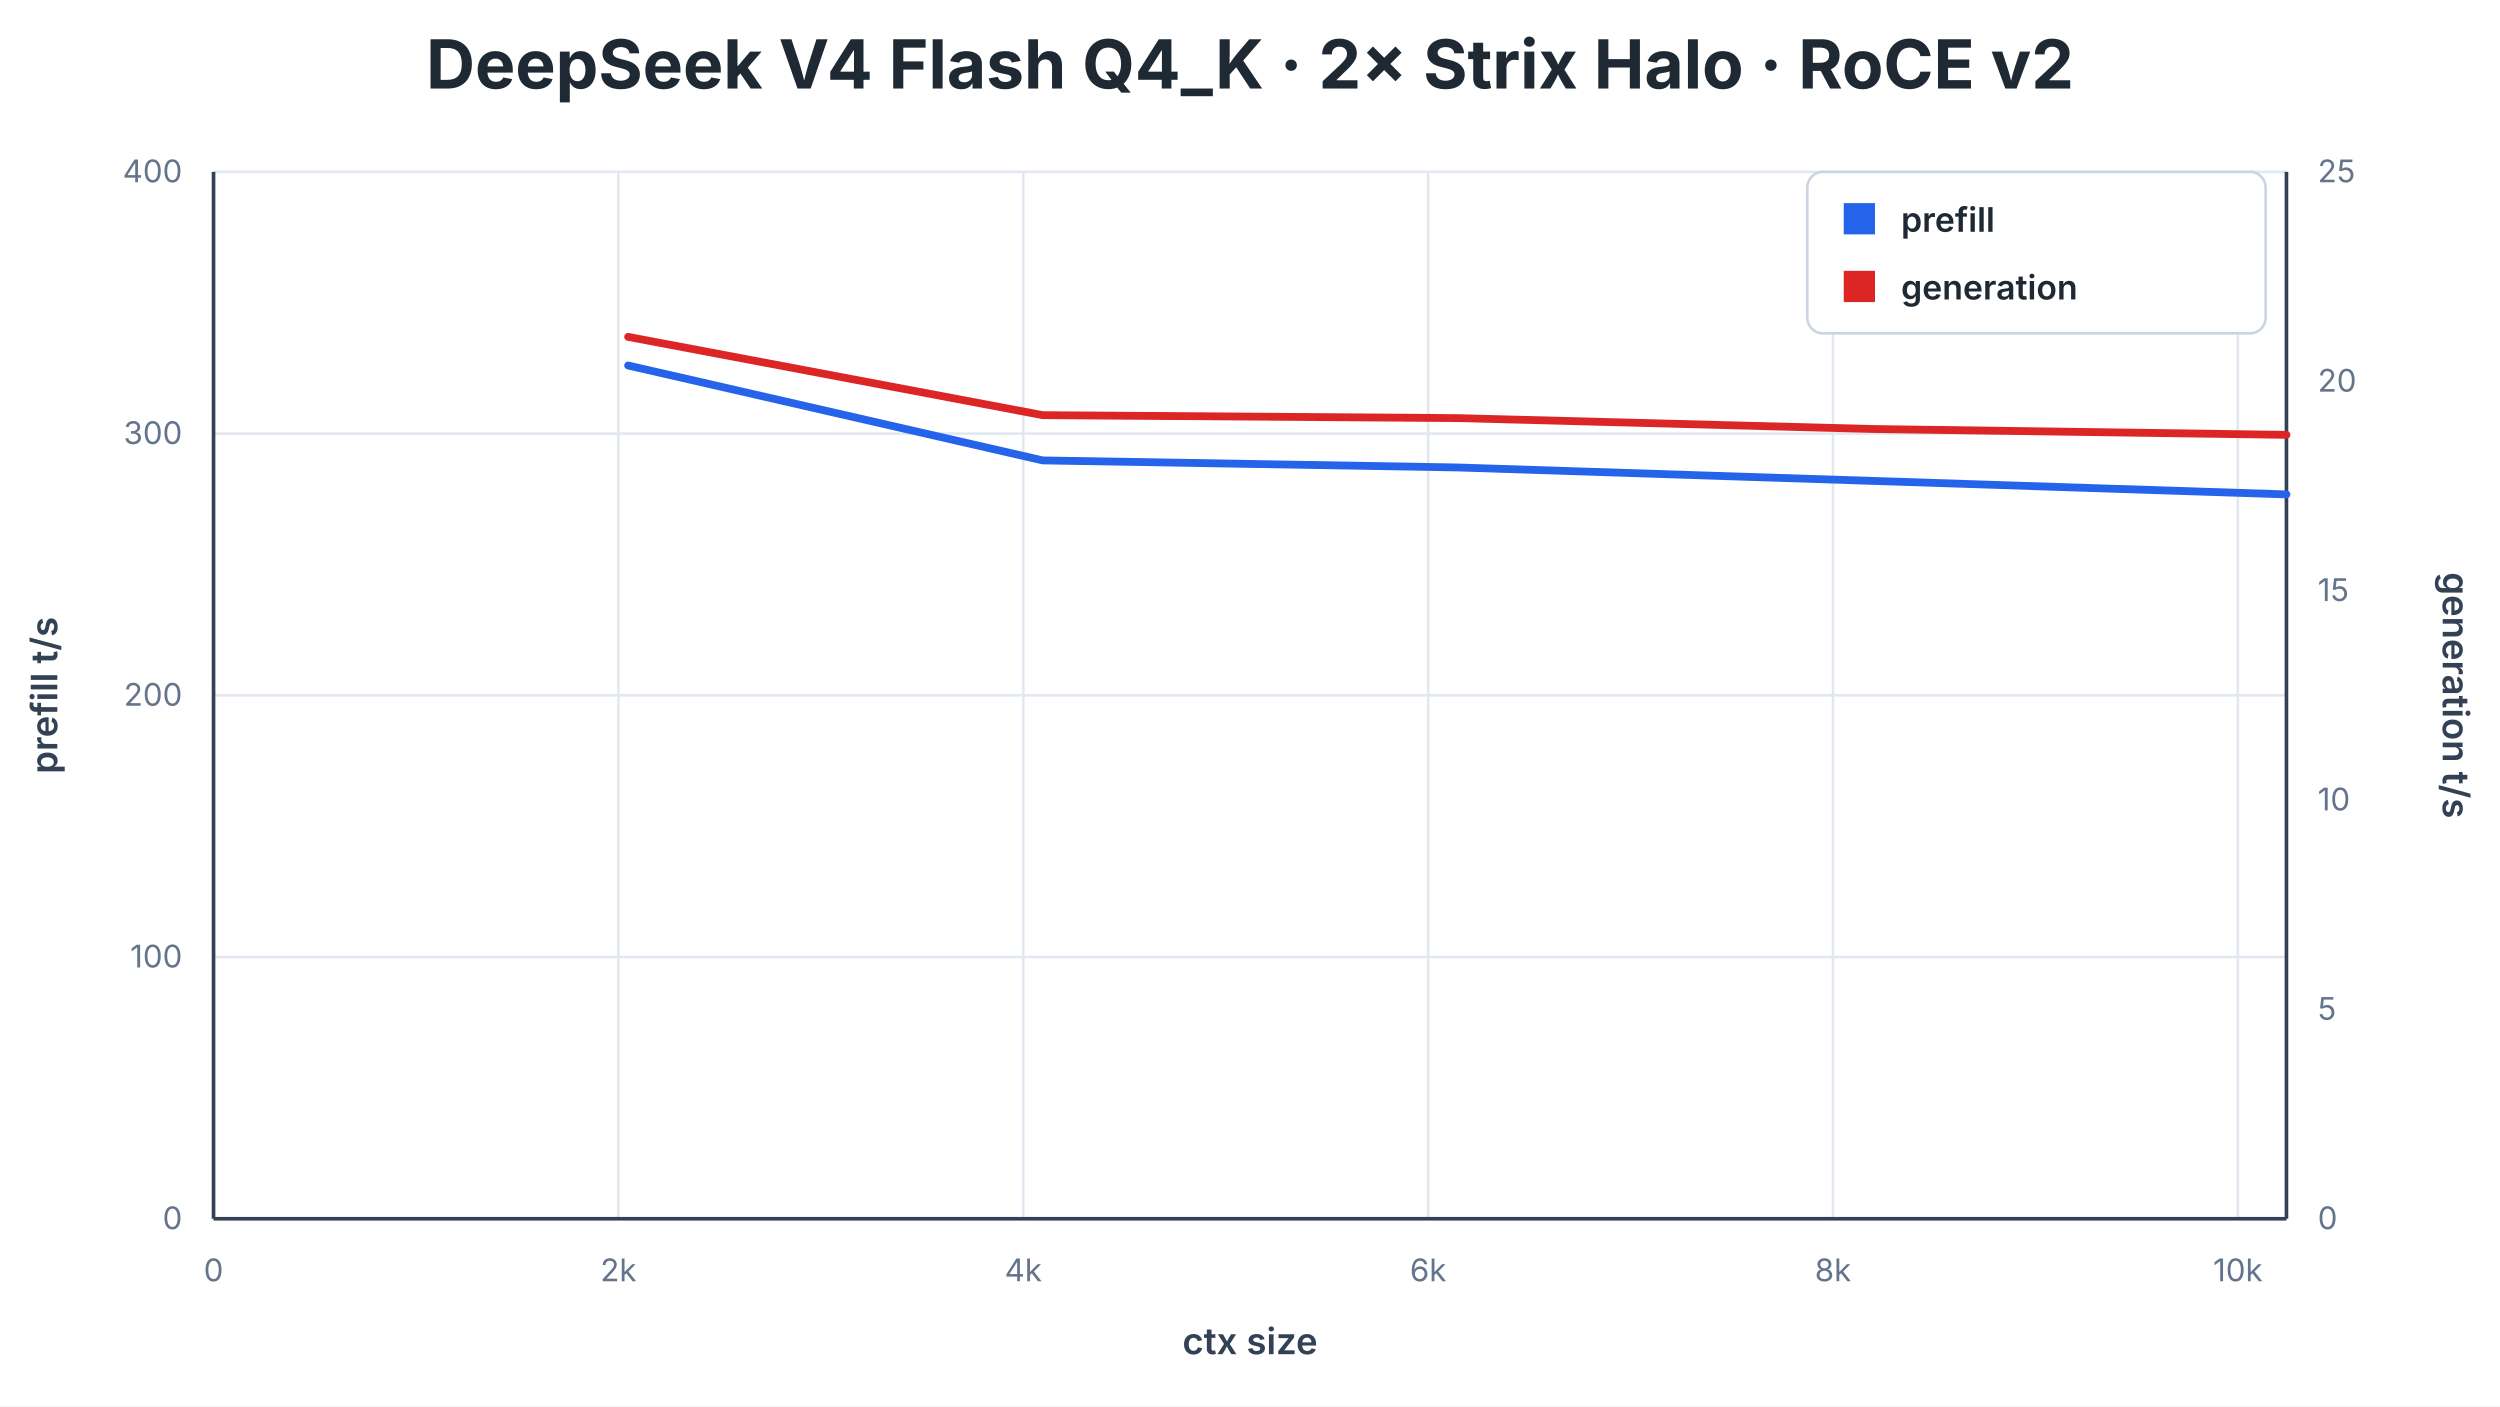
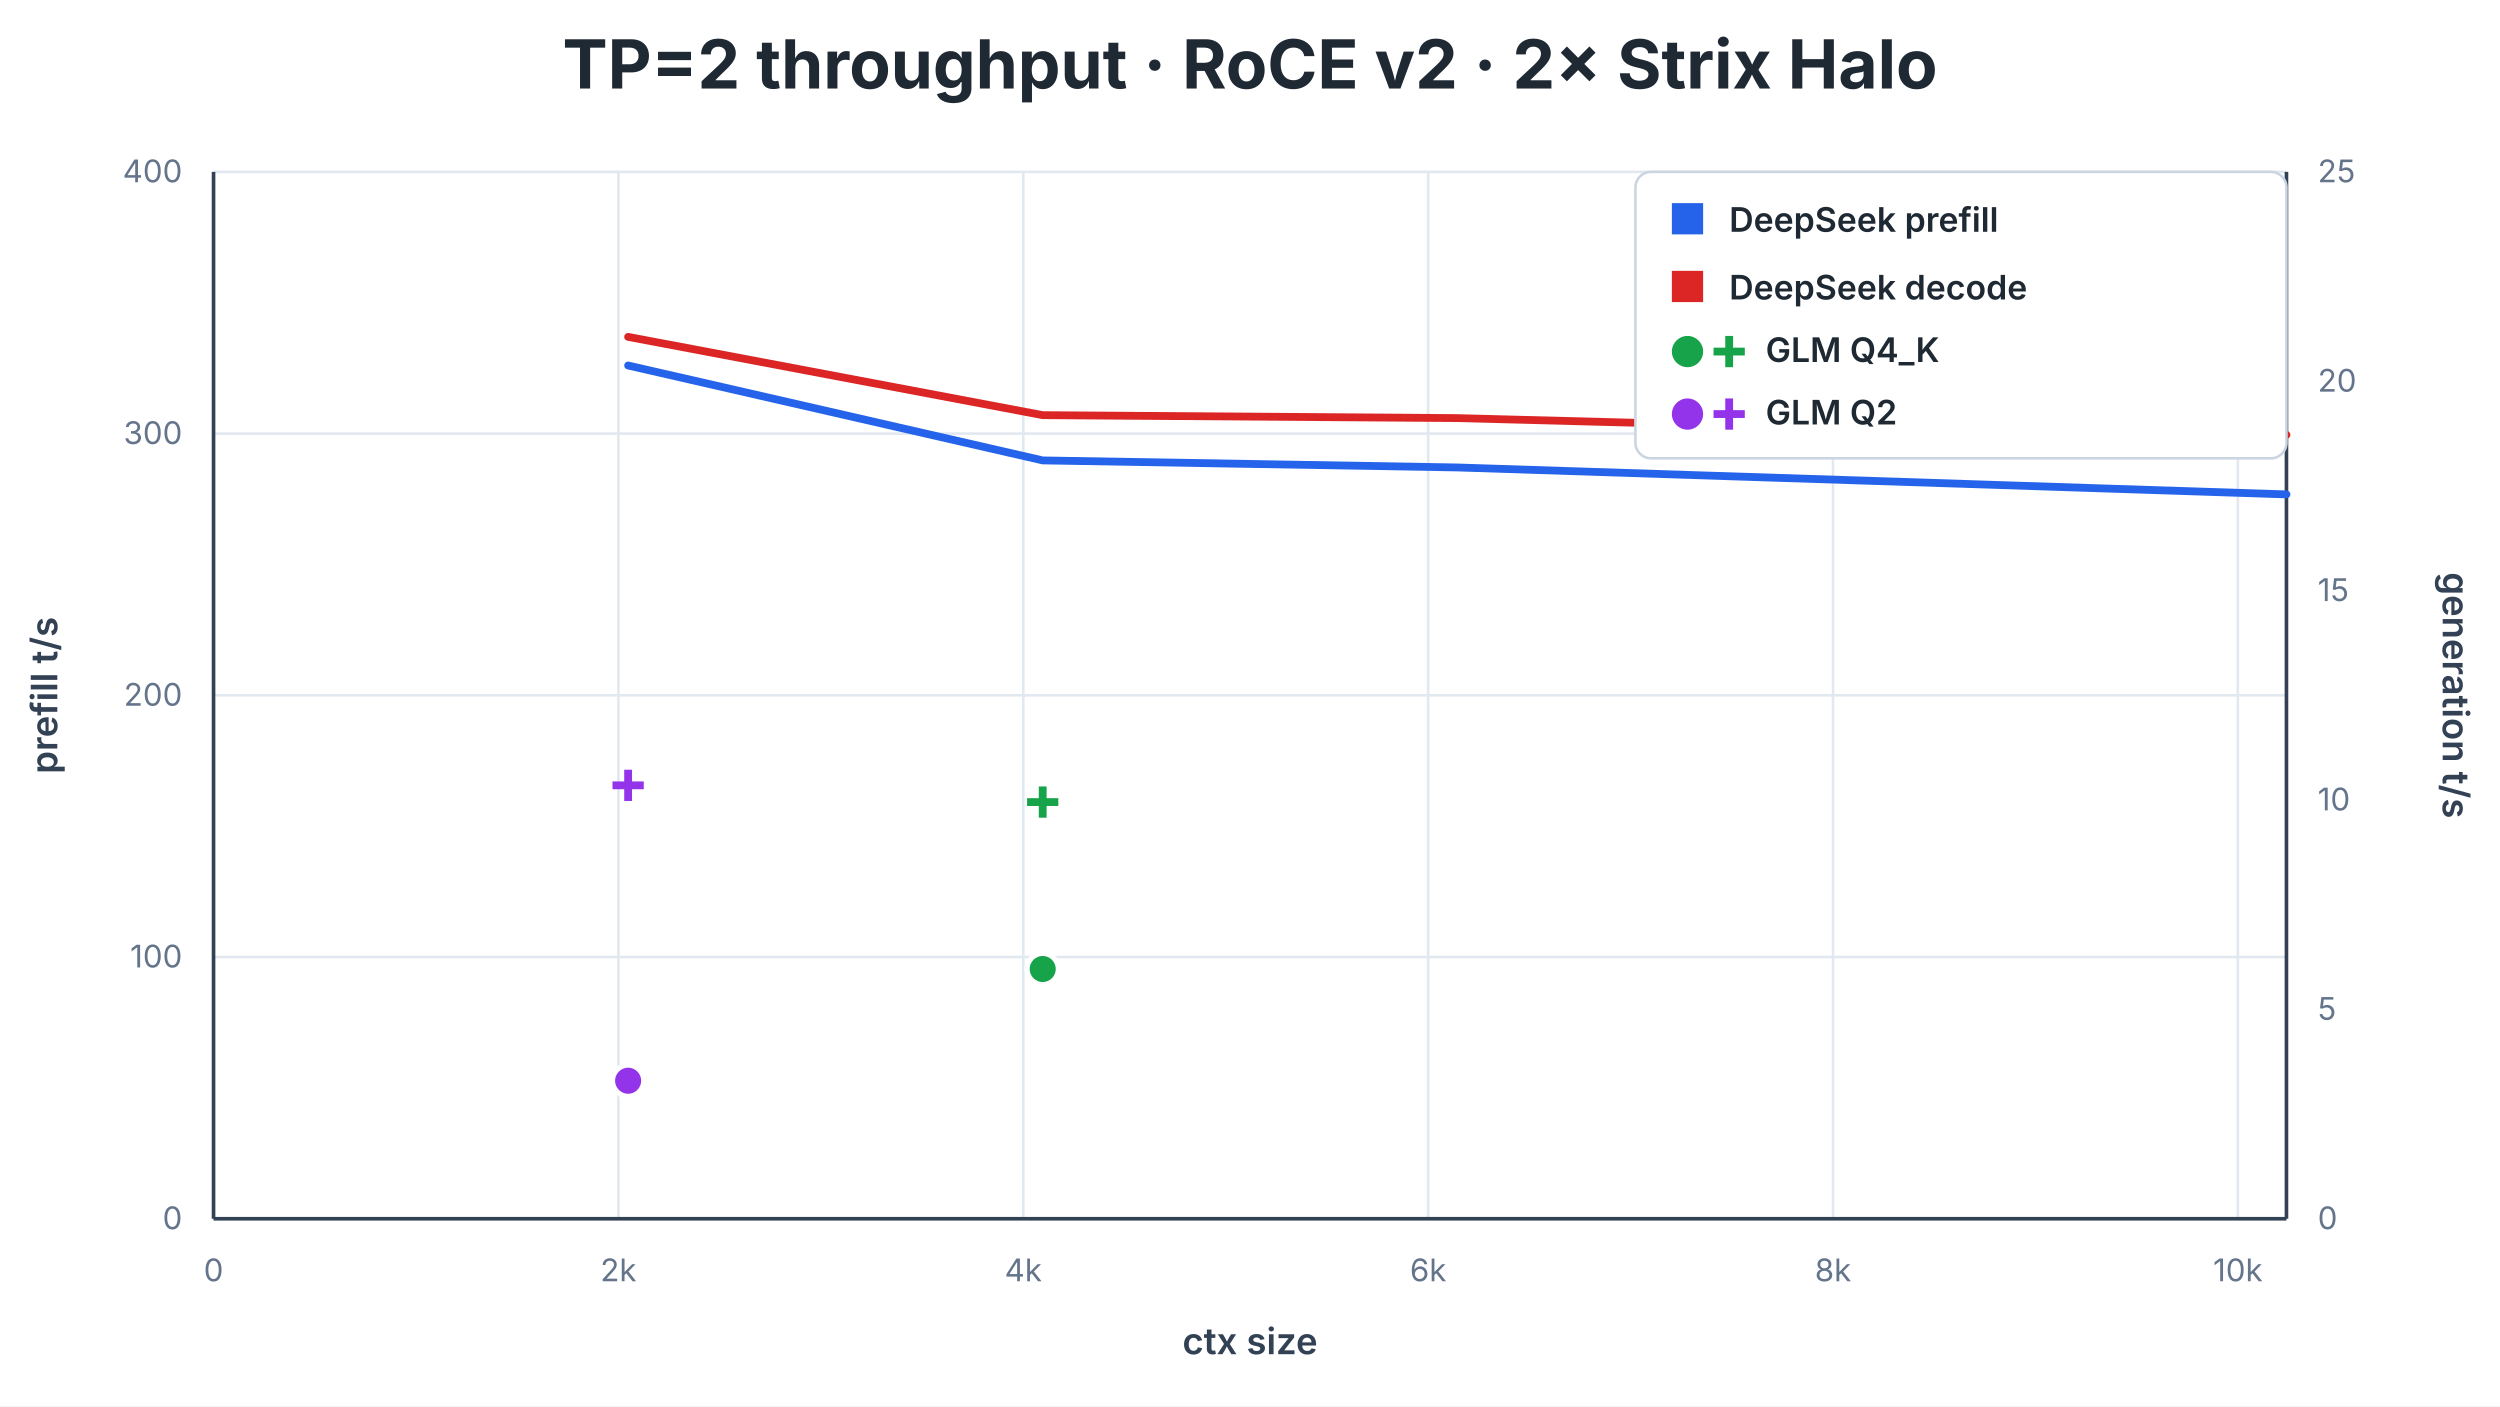
<svg xmlns="http://www.w3.org/2000/svg" width="960" height="540" viewBox="0 0 960 540">
  <style>
text { font-family: -apple-system, BlinkMacSystemFont, 'Segoe UI', sans-serif; }
.title { font-size: 26px; font-weight: 700; fill: #1f2933; }
.axis-label { font-size: 14px; font-weight: 600; fill: #334155; }
.tick { font-size: 12px; fill: #64748b; }
.legend { font-size: 13px; font-weight: 600; fill: #1f2933; }
</style>
  <rect width="960" height="540" fill="#ffffff" />
-   <text class="title" x="480.0" y="34" text-anchor="middle">DeepSeek V4 Flash Q4_K · 2× Strix Halo · RoCE v2</text>
+   <text class="title" x="480.0" y="34" text-anchor="middle">TP=2 throughput · RoCE v2 · 2× Strix Halo</text>
  <line x1="82" y1="468.00" x2="878" y2="468.00" stroke="#e2e8f0" stroke-width="1" />
  <text class="tick" x="70" y="472.00" text-anchor="end">0</text>
  <line x1="82" y1="367.50" x2="878" y2="367.50" stroke="#e2e8f0" stroke-width="1" />
  <text class="tick" x="70" y="371.50" text-anchor="end">100</text>
  <line x1="82" y1="267.00" x2="878" y2="267.00" stroke="#e2e8f0" stroke-width="1" />
  <text class="tick" x="70" y="271.00" text-anchor="end">200</text>
  <line x1="82" y1="166.50" x2="878" y2="166.50" stroke="#e2e8f0" stroke-width="1" />
  <text class="tick" x="70" y="170.50" text-anchor="end">300</text>
  <line x1="82" y1="66.00" x2="878" y2="66.00" stroke="#e2e8f0" stroke-width="1" />
  <text class="tick" x="70" y="70.00" text-anchor="end">400</text>
  <text class="tick" x="890" y="472.00" text-anchor="start">0</text>
  <text class="tick" x="890" y="391.60" text-anchor="start">5</text>
  <text class="tick" x="890" y="311.20" text-anchor="start">10</text>
  <text class="tick" x="890" y="230.80" text-anchor="start">15</text>
  <text class="tick" x="890" y="150.40" text-anchor="start">20</text>
  <text class="tick" x="890" y="70.00" text-anchor="start">25</text>
  <line x1="82.00" y1="66" x2="82.00" y2="468" stroke="#e2e8f0" stroke-width="1" />
  <text class="tick" x="82.00" y="492" text-anchor="middle">0</text>
  <line x1="237.47" y1="66" x2="237.47" y2="468" stroke="#e2e8f0" stroke-width="1" />
  <text class="tick" x="237.47" y="492" text-anchor="middle">2k</text>
  <line x1="392.94" y1="66" x2="392.94" y2="468" stroke="#e2e8f0" stroke-width="1" />
  <text class="tick" x="392.94" y="492" text-anchor="middle">4k</text>
  <line x1="548.41" y1="66" x2="548.41" y2="468" stroke="#e2e8f0" stroke-width="1" />
  <text class="tick" x="548.41" y="492" text-anchor="middle">6k</text>
  <line x1="703.88" y1="66" x2="703.88" y2="468" stroke="#e2e8f0" stroke-width="1" />
  <text class="tick" x="703.88" y="492" text-anchor="middle">8k</text>
  <line x1="859.34" y1="66" x2="859.34" y2="468" stroke="#e2e8f0" stroke-width="1" />
  <text class="tick" x="859.34" y="492" text-anchor="middle">10k</text>
  <line x1="82" y1="66" x2="82" y2="468" stroke="#334155" stroke-width="1.4" />
  <line x1="878" y1="66" x2="878" y2="468" stroke="#334155" stroke-width="1.4" />
  <line x1="82" y1="468" x2="878" y2="468" stroke="#334155" stroke-width="1.4" />
  <text class="axis-label" x="480.0" y="520" text-anchor="middle">ctx size</text>
  <text class="axis-label" x="22" y="267.0" text-anchor="middle" transform="rotate(-90 22 267.0)">prefill t/s</text>
  <text class="axis-label" x="938" y="267.0" text-anchor="middle" transform="rotate(90 938 267.0)">generation t/s</text>
  <polyline fill="none" stroke="#2563eb" stroke-width="3" stroke-linecap="round" stroke-linejoin="round" points="241.20,140.35 400.40,176.80 559.60,179.50 718.80,184.66 878.00,189.85" />
  <polyline fill="none" stroke="#dc2626" stroke-width="3" stroke-linecap="round" stroke-linejoin="round" points="241.20,129.36 400.40,159.42 559.60,160.55 718.80,164.73 878.00,166.98" />
-   <rect x="694" y="66" width="176" height="62" rx="6" fill="#ffffff" stroke="#cbd5e1" />
-   <rect x="708" y="78" width="12" height="12" fill="#2563eb" />
-   <text class="legend" x="730" y="89">prefill</text>
-   <rect x="708" y="104" width="12" height="12" fill="#dc2626" />
-   <text class="legend" x="730" y="115">generation</text>
+   <circle cx="400.40" cy="372.10" r="6" fill="#16a34a" stroke="#ffffff" stroke-width="2" />
+   <path d="M 394.40 308.00 L 406.40 308.00 M 400.40 302.00 L 400.40 314.00" stroke="#16a34a" stroke-width="3" />
+   <circle cx="241.20" cy="415.00" r="6" fill="#9333ea" stroke="#ffffff" stroke-width="2" />
+   <path d="M 235.20 301.57 L 247.20 301.57 M 241.20 295.57 L 241.20 307.57" stroke="#9333ea" stroke-width="3" />
+   <rect x="628" y="66" width="250" height="110" rx="6" fill="#ffffff" stroke="#cbd5e1" />
+   <rect x="642" y="78" width="12" height="12" fill="#2563eb" />
+   <text class="legend" x="664" y="89">DeepSeek prefill</text>
+   <rect x="642" y="104" width="12" height="12" fill="#dc2626" />
+   <text class="legend" x="664" y="115">DeepSeek decode</text>
+   <circle cx="648" cy="135" r="6" fill="#16a34a" />
+   <path d="M 658 135 L 670 135 M 664 129 L 664 141" stroke="#16a34a" stroke-width="3" />
+   <text class="legend" x="678" y="139">GLM Q4_K</text>
+   <circle cx="648" cy="159" r="6" fill="#9333ea" />
+   <path d="M 658 159 L 670 159 M 664 153 L 664 165" stroke="#9333ea" stroke-width="3" />
+   <text class="legend" x="678" y="163">GLM Q2</text>
</svg>
